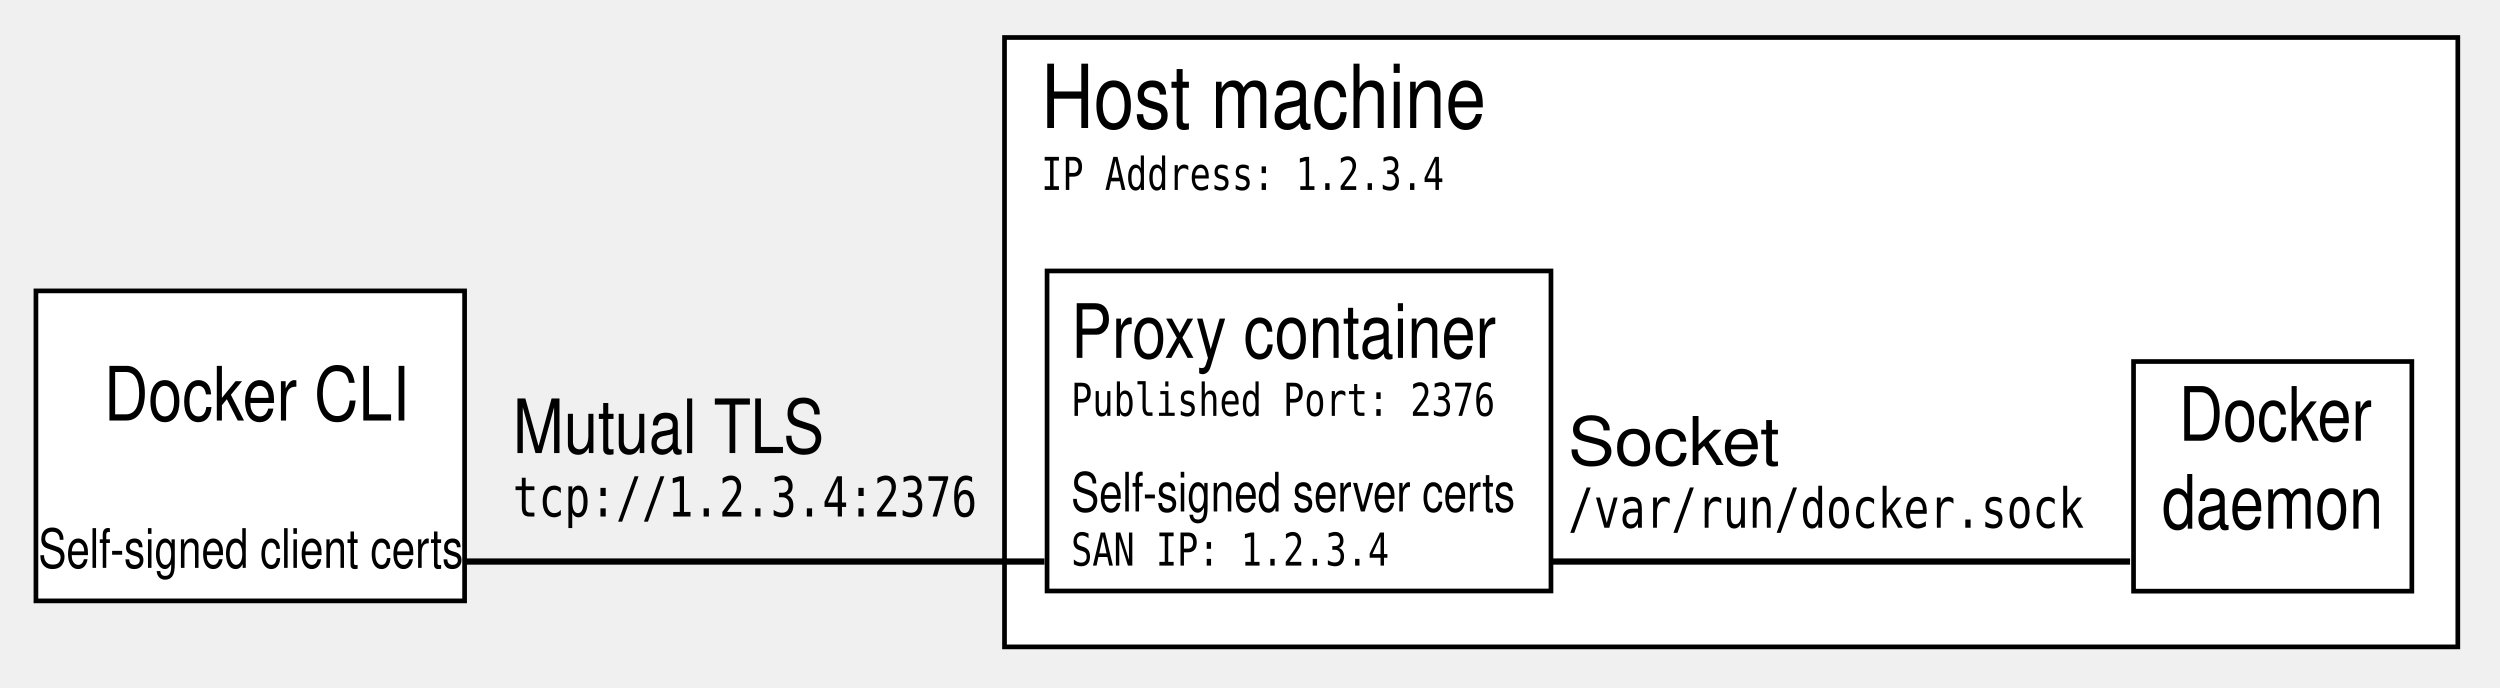
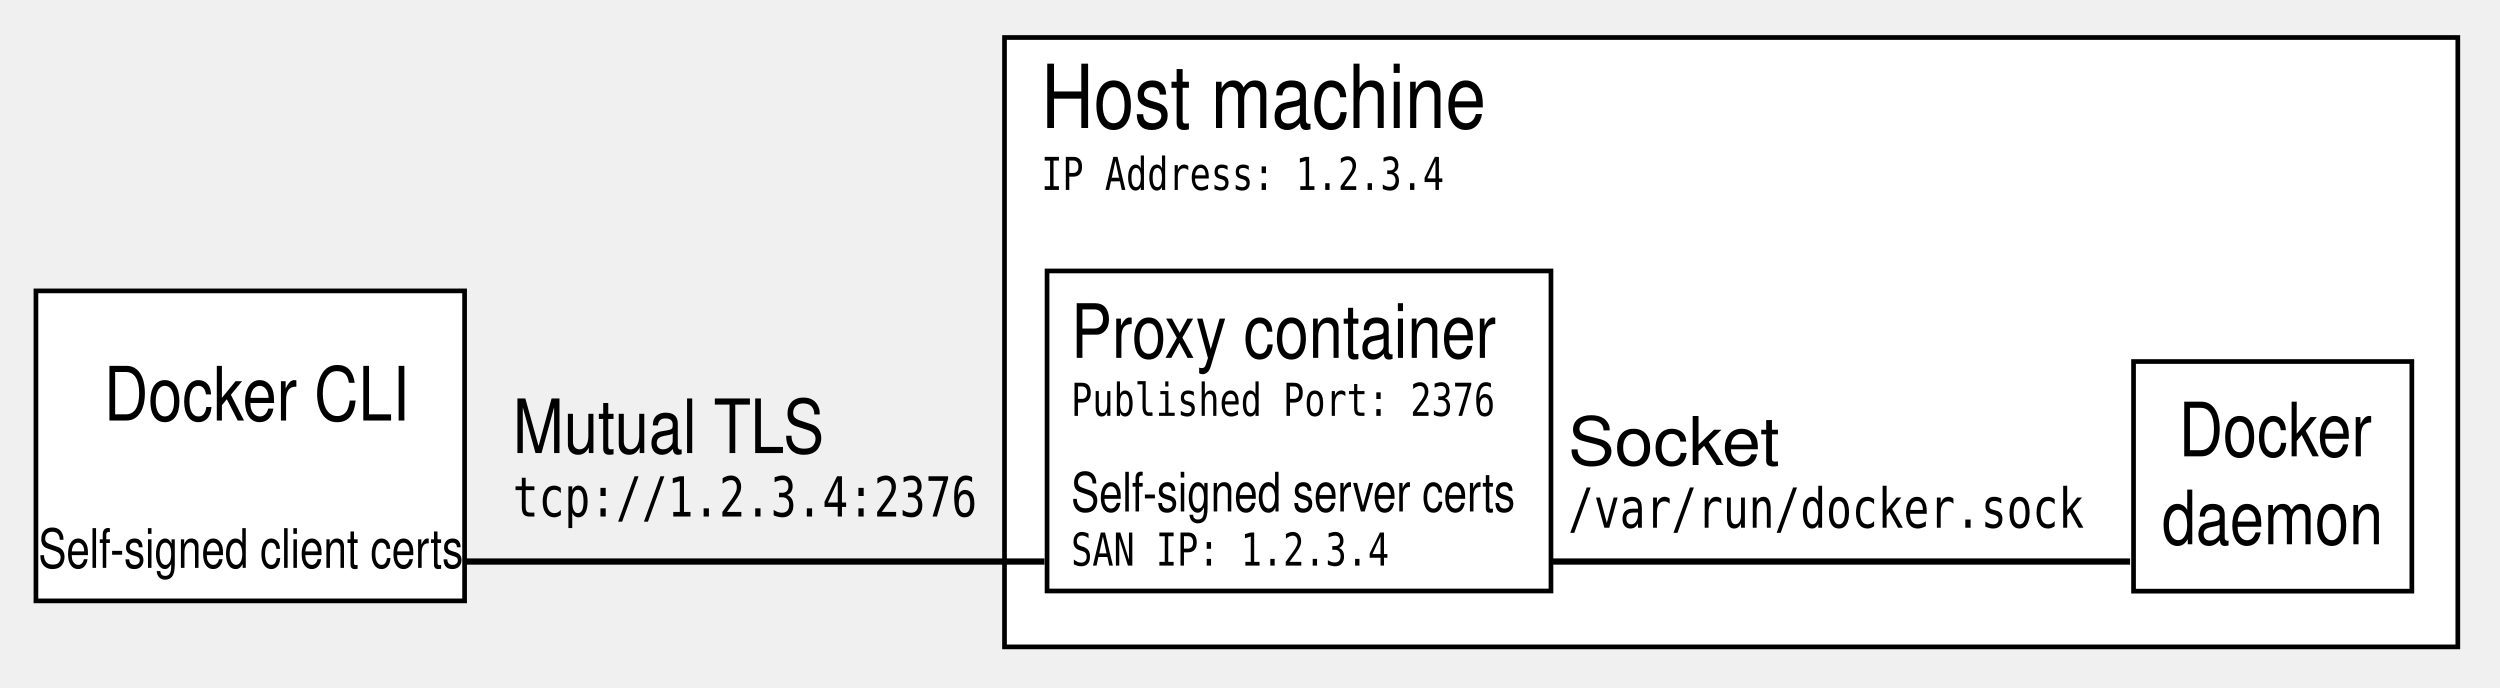
<svg xmlns="http://www.w3.org/2000/svg" width="800" height="220">
  <g>
-     <rect fill="#fff" stroke-width="1.5" x="321.443" y="12" width="465.057" height="195" id="svg_4" stroke="#000" />
-     <rect fill="#fff" stroke-width="1.5" x="335.056" y="86.704" width="161.254" height="102.412" id="svg_5" stroke="#000" />
-     <rect stroke="#000" fill="#fff" stroke-width="1.5" x="11.5" y="93.085" width="137.171" height="99.196" id="svg_3" />
-     <rect stroke="#000" fill="#fff" stroke-width="1.5" x="682.734" y="115.686" width="89.055" height="73.488" id="svg_1" />
-     <line stroke="#000" fill="none" stroke-width="2" stroke-dasharray="null" stroke-linejoin="null" stroke-linecap="null" x1="148.609" y1="179.692" x2="334.229" y2="179.692" id="svg_12" />
-     <text stroke="#000" transform="matrix(0.5713169,0,0,0.7370406,202.5906,34.76994) " xml:space="preserve" text-anchor="start" font-family="Monospace" font-size="24" y="181.952" x="523.716" stroke-width="0" fill="#000000" id="svg_18">/var/run/docker.sock</text>
-     <text stroke="#000" transform="matrix(0.5713169,0,0,0.7370406,-160.2389,10.07966) " xml:space="preserve" text-anchor="start" font-family="Monospace" font-size="24" y="210.588" x="567.703" stroke-width="0" fill="#000000" id="svg_20">tcp://1.2.3.4:2376</text>
-     <text stroke="#000" transform="matrix(0.5627806,0,0,0.7260282,9.220518,109.4283) " xml:space="preserve" text-anchor="start" font-family="Helvetica, Arial, sans-serif" font-size="24" y="99.553" x="5.407" stroke-width="0" fill="#000000" id="svg_23">Self-signed client certs</text>
-     <text stroke="#000" transform="matrix(0.5627806,0,0,0.7260282,9.220518,109.4283) " xml:space="preserve" text-anchor="start" font-family="Helvetica, Arial, sans-serif" font-size="24" y="74.723" x="592.651" stroke-width="0" fill="#000000" id="svg_25">Self-signed server certs</text>
-     <text stroke="#000" transform="matrix(0.4695017,0,0,0.6056916,94.92859,96.341) " xml:space="preserve" text-anchor="start" font-family="Monospace" font-size="24" y="139.772" x="527.849" stroke-width="0" fill="#000000" id="svg_27">SAN IP: 1.2.3.4</text>
-     <text stroke="#000" transform="matrix(0.4695017,0,0,0.6056916,94.92859,96.341) " xml:space="preserve" text-anchor="start" font-family="Monospace" font-size="24" y="-58.7" x="507.482" stroke-width="0" fill="#000000" id="svg_29">IP Address: 1.2.3.4</text>
-     <text stroke="#000" transform="matrix(0.4695017,0,0,0.6056916,94.92859,96.341) " xml:space="preserve" text-anchor="start" font-family="Monospace" font-size="24" y="60.666" x="527.857" stroke-width="0" fill="#000000" id="svg_30">Published Port: 2376</text>
-     <line stroke="#000" id="svg_7" fill="none" stroke-width="2" stroke-dasharray="null" stroke-linejoin="null" stroke-linecap="null" x1="496.007" y1="179.692" x2="681.627" y2="179.692" />
-     <text transform="matrix(0.9705053,0,0,1.176769,7.326083,2.232045) " xml:space="preserve" text-anchor="start" font-family="Helvetica, Arial, sans-serif" font-size="24" y="32.911" x="335.771" stroke-width="0" fill="#000000" id="svg_28" stroke="#000">Host machine</text>
-     <text transform="matrix(0.8172264,0,0,0.9993669,7.796468,48.5133) " xml:space="preserve" text-anchor="start" font-family="Helvetica, Arial, sans-serif" font-size="24" id="svg_9" y="86.1" x="31.171" stroke-width="0" fill="#000000" stroke="#000">Docker CLI</text>
-     <text transform="matrix(0.8172264,0,0,0.9993669,7.796468,48.5133) " xml:space="preserve" text-anchor="start" font-family="Helvetica, Arial, sans-serif" font-size="24" y="120.731" x="837.012" stroke-width="0" fill="#000000" id="svg_6" stroke="#000">daemon</text>
-     <text transform="matrix(0.8172264,0,0,0.9993669,7.796468,48.5133) " xml:space="preserve" text-anchor="start" font-family="Helvetica, Arial, sans-serif" font-size="24" y="92.572" x="843.596" stroke-width="0" fill="#000000" id="svg_8" stroke="#000">Docker</text>
-     <text transform="matrix(0.9301801,0,0,0.8961895,-11.43912,45.79986) " xml:space="preserve" text-anchor="start" font-family="Helvetica, Arial, sans-serif" font-size="24" y="114.924" x="551.759" stroke-width="0" fill="#000000" id="svg_17" stroke="#000">Socket</text>
-     <text transform="matrix(0.8172264,0,0,0.9993669,7.796468,48.5133) " xml:space="preserve" text-anchor="start" font-family="Helvetica, Arial, sans-serif" font-size="24" y="96.536" x="191.27" stroke-width="0" fill="#000000" id="svg_19" stroke="#000">Mutual TLS</text>
-     <text transform="matrix(0.8172264,0,0,0.9993669,7.796468,48.5133) " xml:space="preserve" text-anchor="start" font-family="Helvetica, Arial, sans-serif" font-size="24" y="66.046" x="409.879" stroke-width="0" fill="#000000" id="svg_21" stroke="#000">Proxy container</text>
+     <rect stroke="#000" id="svg_4" height="195" width="465.057" y="12" x="321.443" stroke-width="1.5" fill="#fff" />
+     <rect stroke="#000" id="svg_5" height="102.412" width="161.254" y="86.704" x="335.056" stroke-width="1.5" fill="#fff" />
+     <rect id="svg_3" height="99.196" width="137.171" y="93.085" x="11.5" stroke-width="1.5" fill="#fff" stroke="#000" />
+     <rect id="svg_1" height="73.488" width="89.055" y="115.686" x="682.734" stroke-width="1.5" fill="#fff" stroke="#000" />
+     <line id="svg_12" y2="179.692" x2="334.229" y1="179.692" x1="148.609" stroke-linecap="null" stroke-linejoin="null" stroke-dasharray="null" stroke-width="2" fill="none" stroke="#000" />
+     <text id="svg_18" fill="#000000" stroke-width="0" x="523.716" y="181.952" font-size="24" font-family="Monospace" text-anchor="start" xml:space="preserve" transform="matrix(0.5713169,0,0,0.7370406,202.5906,34.76994) " stroke="#000">/var/run/docker.sock</text>
+     <text id="svg_20" fill="#000000" stroke-width="0" x="567.703" y="210.588" font-size="24" font-family="Monospace" text-anchor="start" xml:space="preserve" transform="matrix(0.5713169,0,0,0.7370406,-160.2389,10.07966) " stroke="#000">tcp://1.2.3.4:2376</text>
+     <text id="svg_23" fill="#000000" stroke-width="0" x="5.407" y="99.553" font-size="24" font-family="Helvetica, Arial, sans-serif" text-anchor="start" xml:space="preserve" transform="matrix(0.5627806,0,0,0.7260282,9.220518,109.4283) " stroke="#000">Self-signed client certs</text>
+     <text id="svg_25" fill="#000000" stroke-width="0" x="592.651" y="74.723" font-size="24" font-family="Helvetica, Arial, sans-serif" text-anchor="start" xml:space="preserve" transform="matrix(0.5627806,0,0,0.7260282,9.220518,109.4283) " stroke="#000">Self-signed server certs</text>
+     <text id="svg_27" fill="#000000" stroke-width="0" x="527.849" y="139.772" font-size="24" font-family="Monospace" text-anchor="start" xml:space="preserve" transform="matrix(0.4695017,0,0,0.6056916,94.92859,96.341) " stroke="#000">SAN IP: 1.2.3.4</text>
+     <text id="svg_29" fill="#000000" stroke-width="0" x="507.482" y="-58.7" font-size="24" font-family="Monospace" text-anchor="start" xml:space="preserve" transform="matrix(0.4695017,0,0,0.6056916,94.92859,96.341) " stroke="#000">IP Address: 1.2.3.4</text>
+     <text id="svg_30" fill="#000000" stroke-width="0" x="527.857" y="60.666" font-size="24" font-family="Monospace" text-anchor="start" xml:space="preserve" transform="matrix(0.4695017,0,0,0.6056916,94.92859,96.341) " stroke="#000">Published Port: 2376</text>
+     <line y2="179.692" x2="681.627" y1="179.692" x1="496.007" stroke-linecap="null" stroke-linejoin="null" stroke-dasharray="null" stroke-width="2" fill="none" id="svg_7" stroke="#000" />
+     <text stroke="#000" id="svg_28" fill="#000000" stroke-width="0" x="335.771" y="32.911" font-size="24" font-family="Helvetica, Arial, sans-serif" text-anchor="start" xml:space="preserve" transform="matrix(0.9705053,0,0,1.176769,7.326083,2.232045) ">Host machine</text>
+     <text stroke="#000" fill="#000000" stroke-width="0" x="31.171" y="86.1" id="svg_9" font-size="24" font-family="Helvetica, Arial, sans-serif" text-anchor="start" xml:space="preserve" transform="matrix(0.8172264,0,0,0.9993669,7.796468,48.5133) ">Docker CLI</text>
+     <text stroke="#000" id="svg_6" fill="#000000" stroke-width="0" x="837.012" y="125.734" font-size="24" font-family="Helvetica, Arial, sans-serif" text-anchor="start" xml:space="preserve" transform="matrix(0.8172264,0,0,0.9993669,7.796468,48.5133) ">daemon</text>
+     <text stroke="#000" id="svg_8" fill="#000000" stroke-width="0" x="843.596" y="97.575" font-size="24" font-family="Helvetica, Arial, sans-serif" text-anchor="start" xml:space="preserve" transform="matrix(0.8172264,0,0,0.9993669,7.796468,48.5133) ">Docker</text>
+     <text stroke="#000" id="svg_17" fill="#000000" stroke-width="0" x="551.759" y="114.924" font-size="24" font-family="Helvetica, Arial, sans-serif" text-anchor="start" xml:space="preserve" transform="matrix(0.9301801,0,0,0.8961895,-11.43912,45.79986) ">Socket</text>
+     <text stroke="#000" id="svg_19" fill="#000000" stroke-width="0" x="191.27" y="96.536" font-size="24" font-family="Helvetica, Arial, sans-serif" text-anchor="start" xml:space="preserve" transform="matrix(0.8172264,0,0,0.9993669,7.796468,48.5133) ">Mutual TLS</text>
+     <text stroke="#000" id="svg_21" fill="#000000" stroke-width="0" x="409.879" y="66.046" font-size="24" font-family="Helvetica, Arial, sans-serif" text-anchor="start" xml:space="preserve" transform="matrix(0.8172264,0,0,0.9993669,7.796468,48.5133) ">Proxy container</text>
  </g>
</svg>
